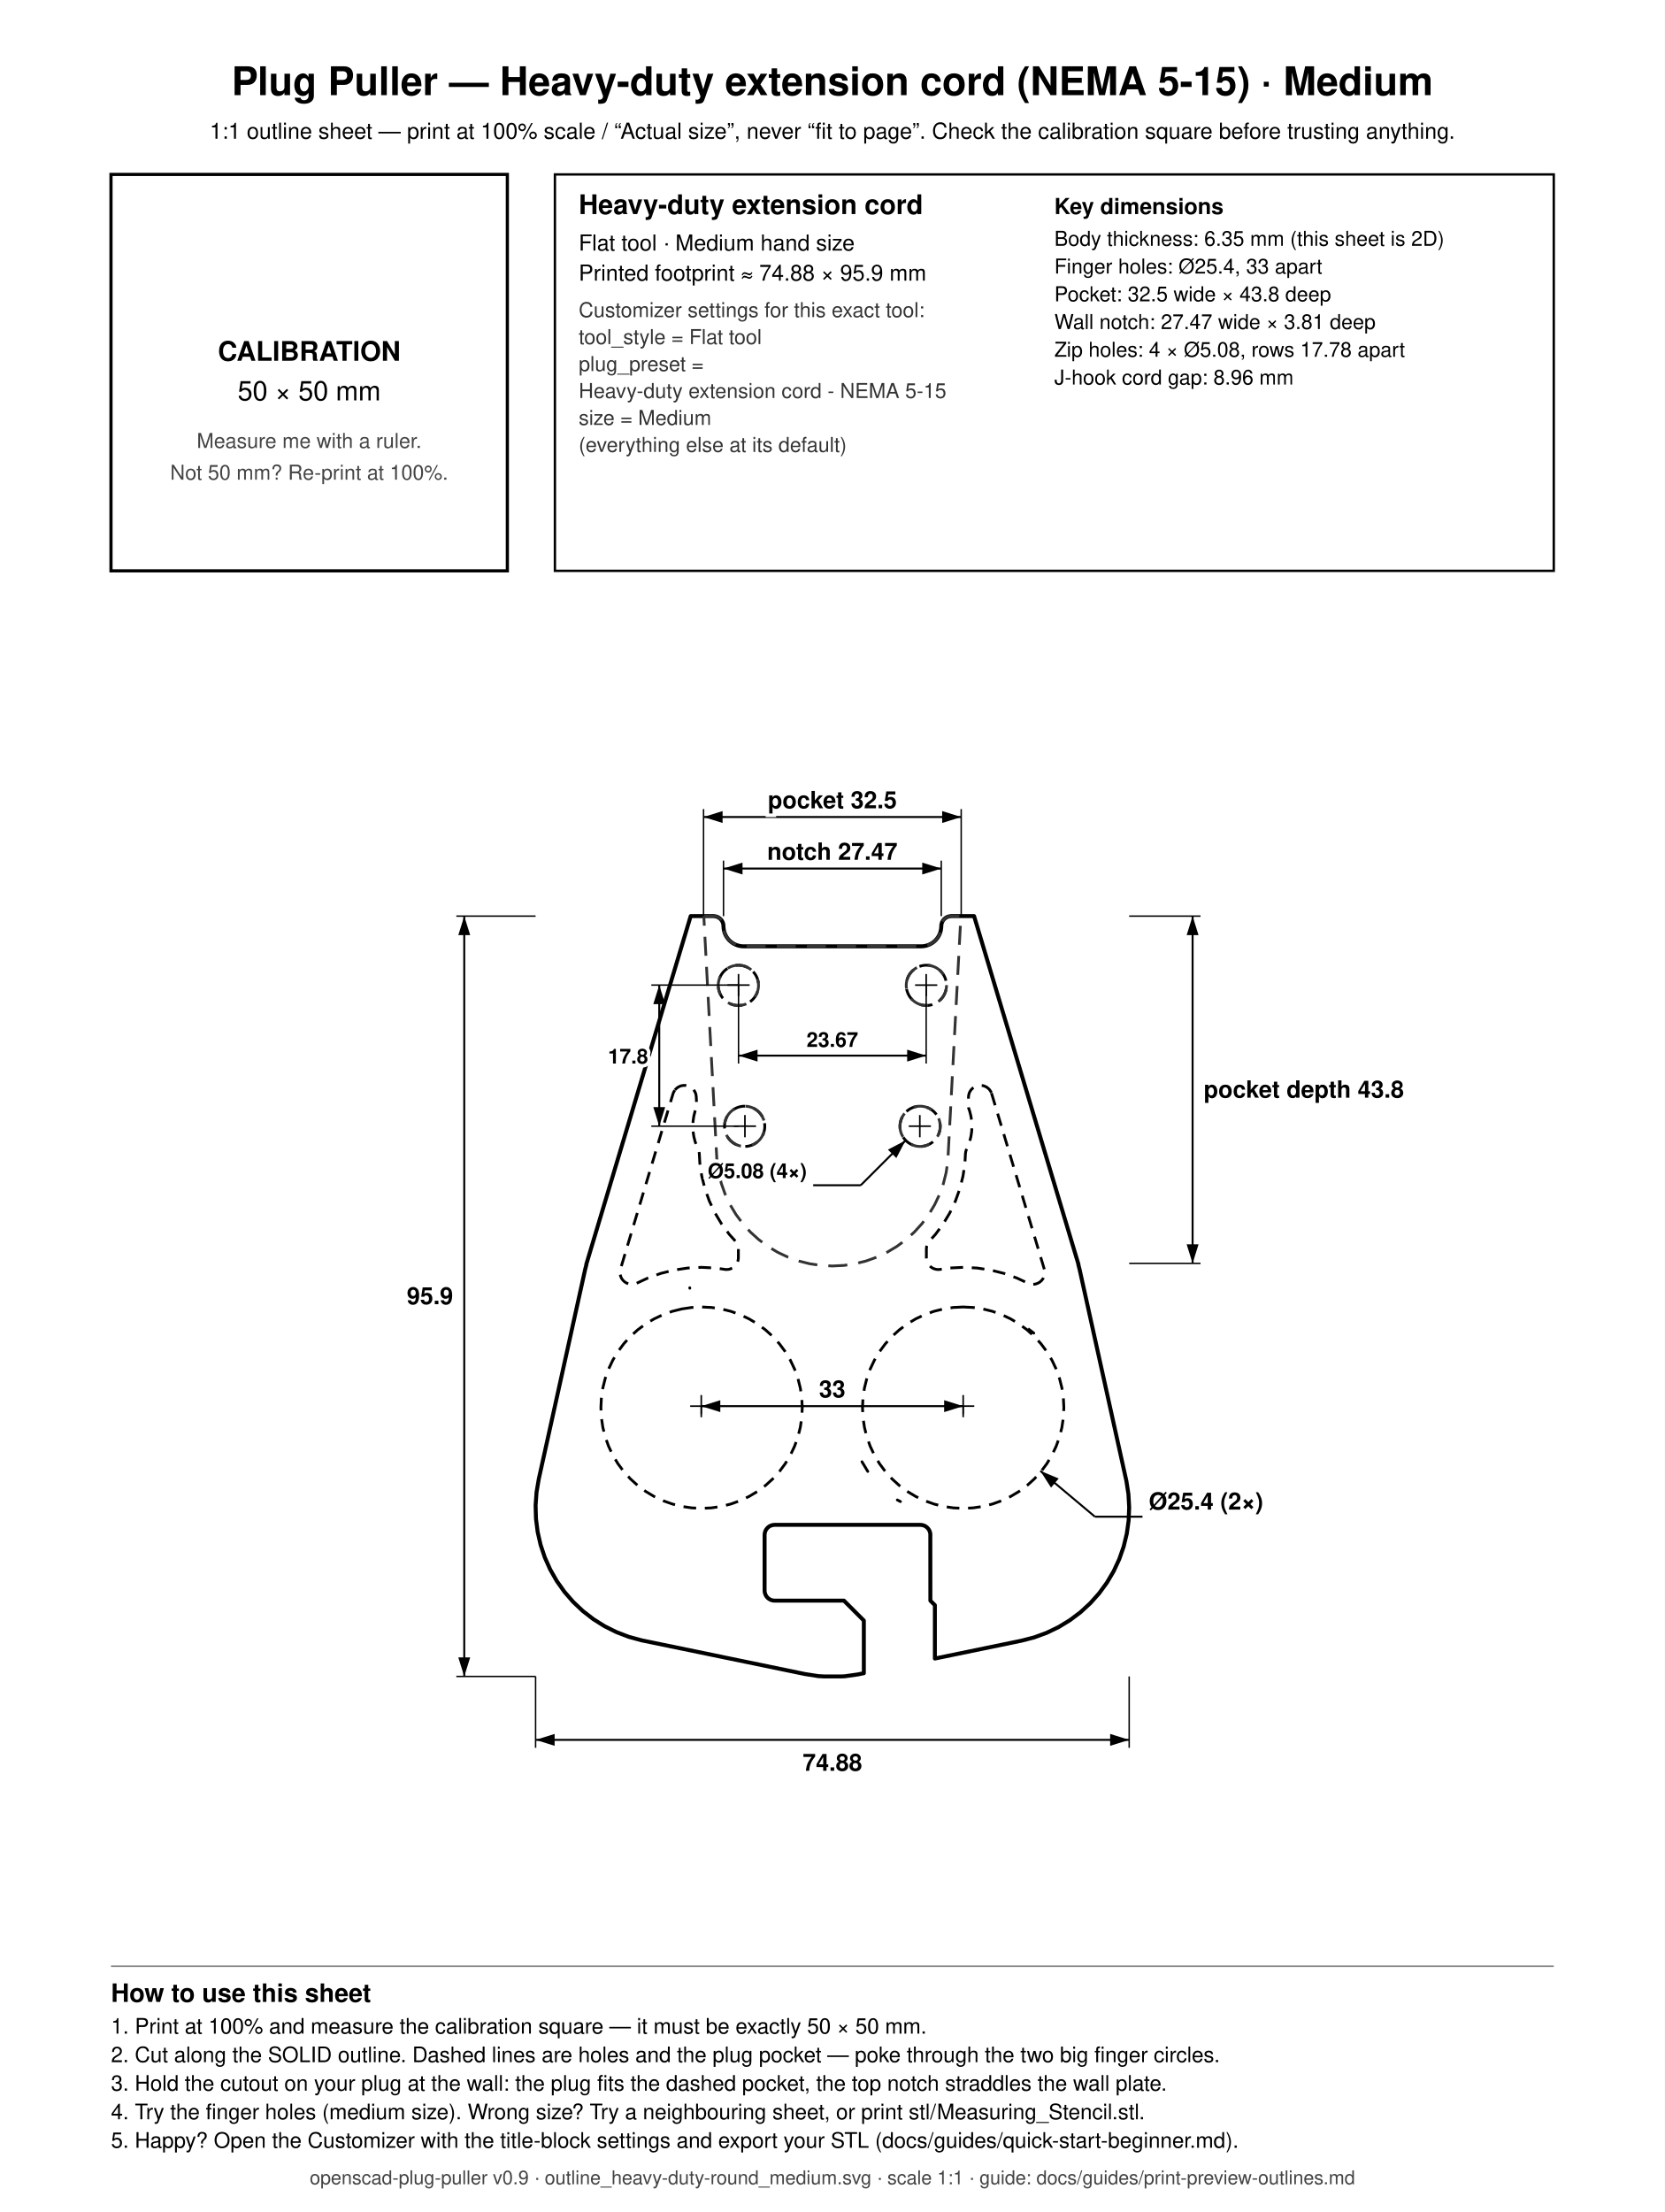
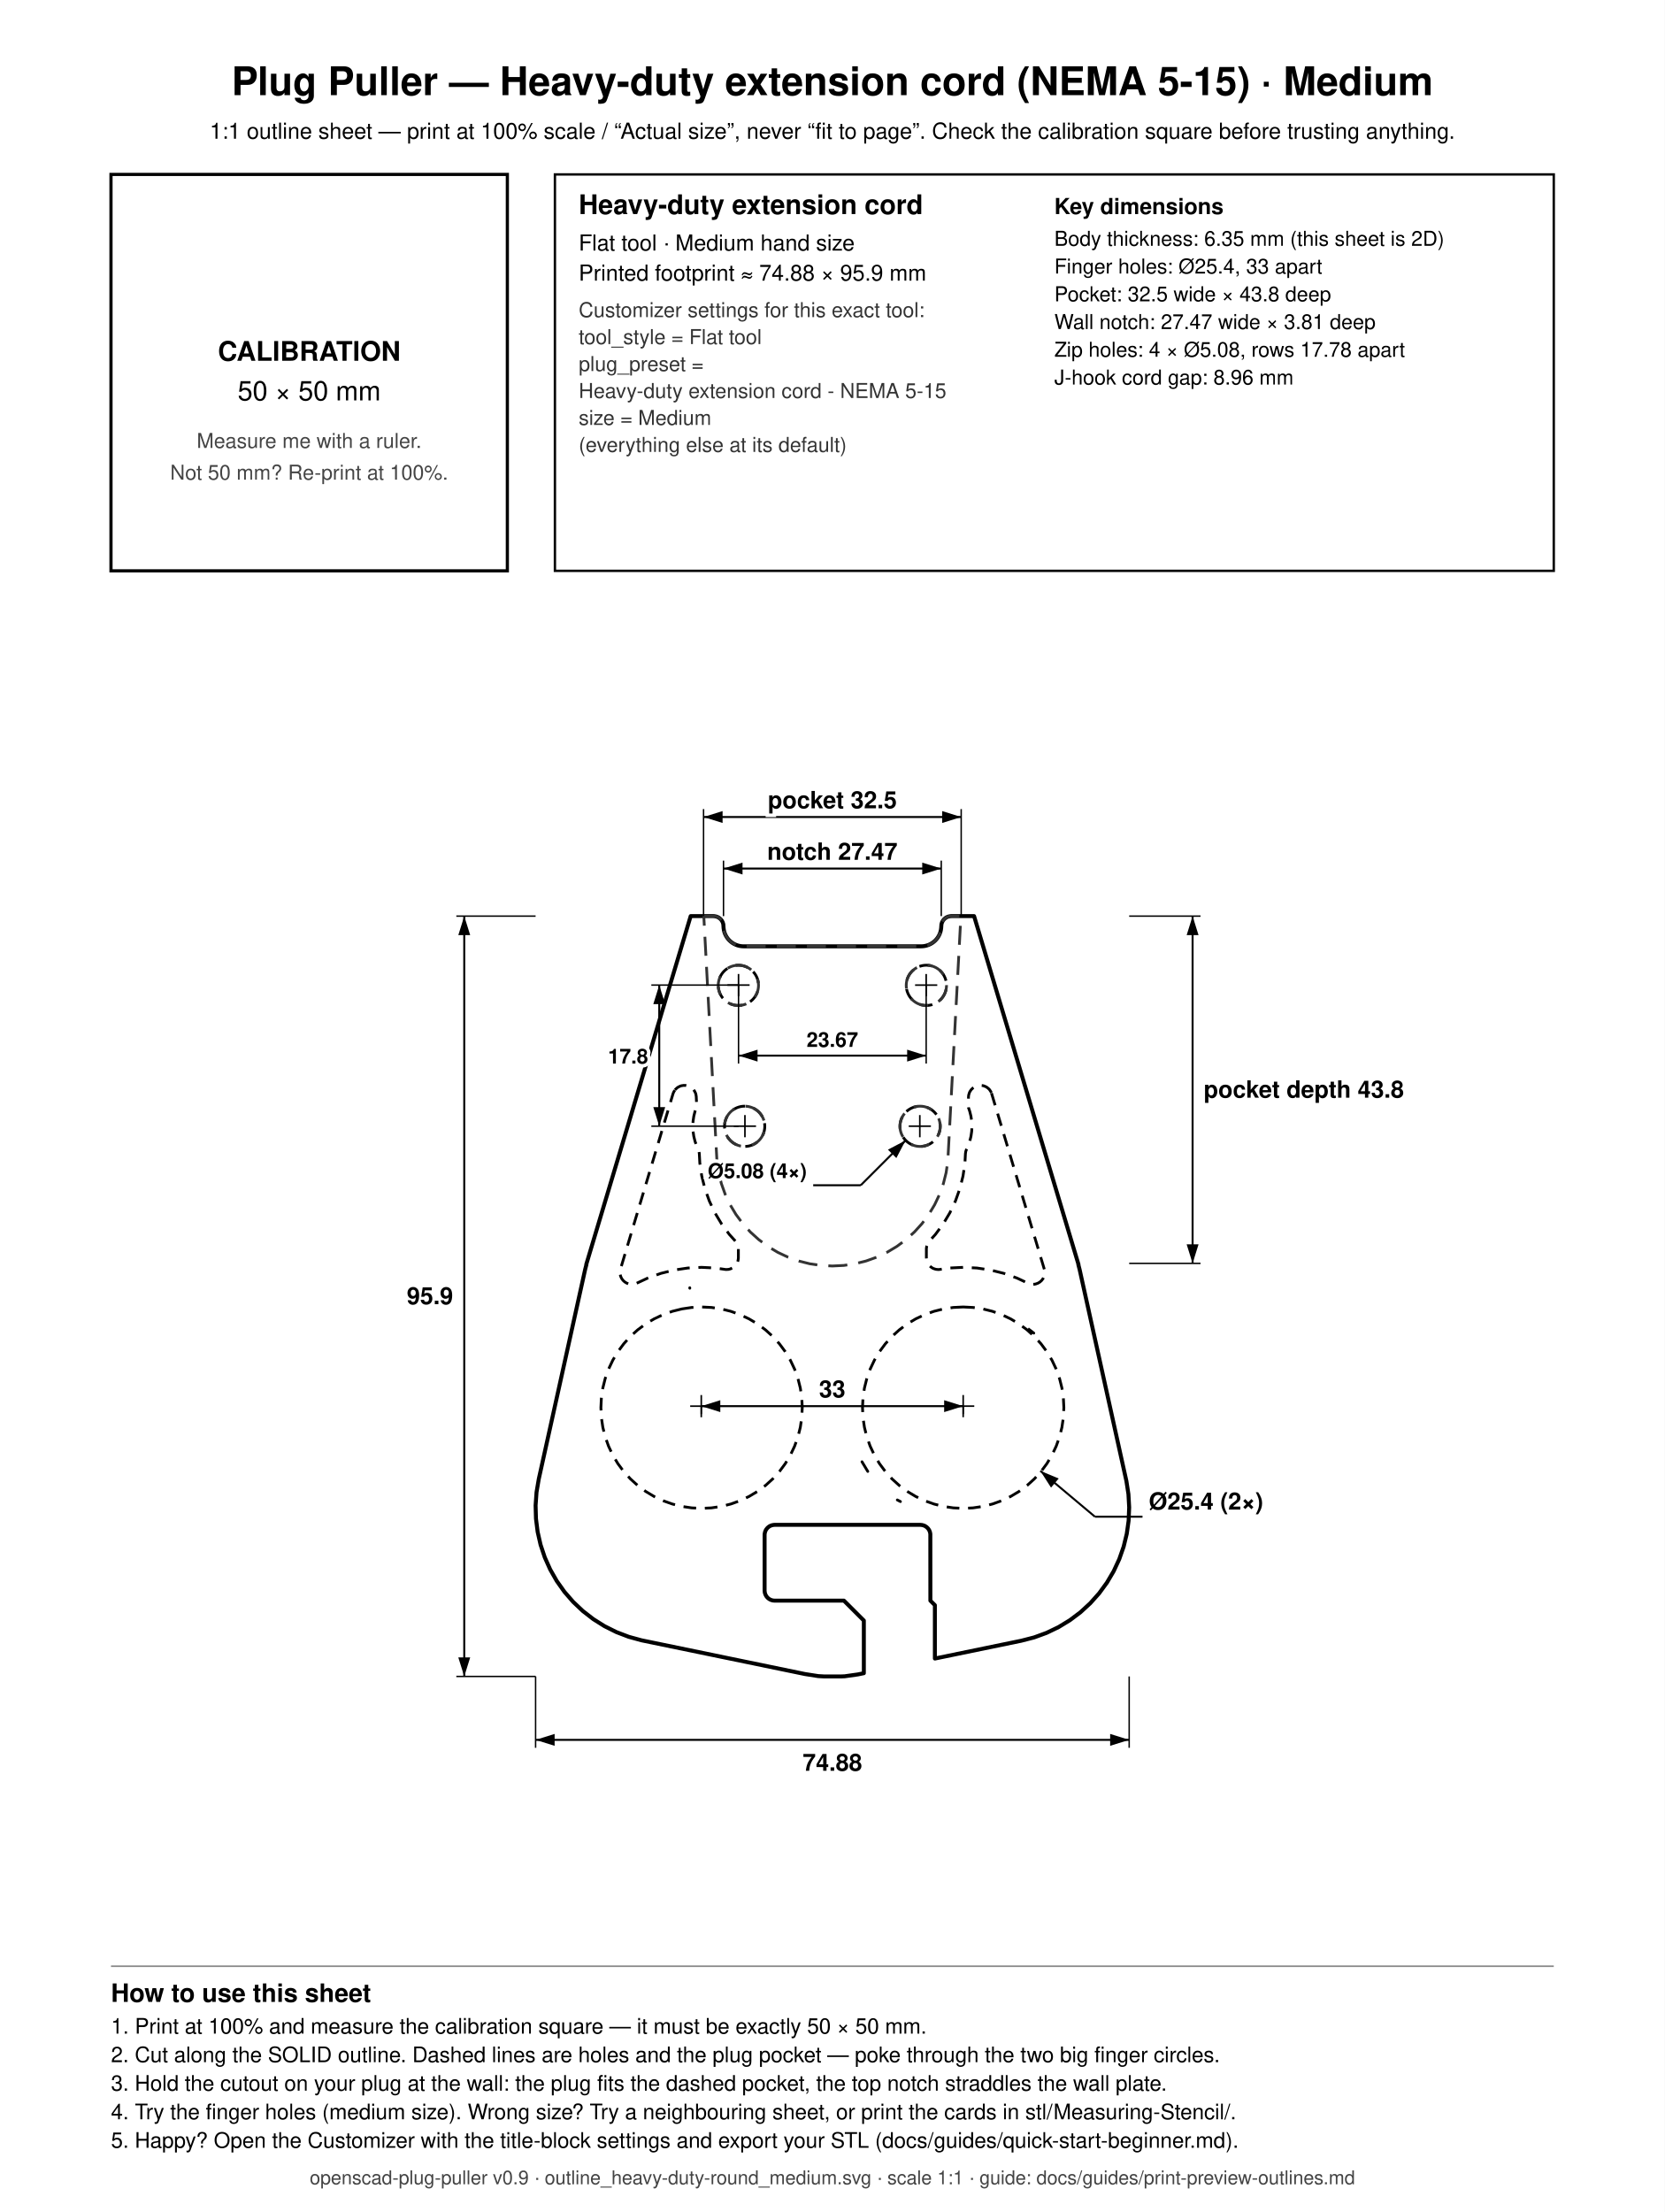
<svg xmlns="http://www.w3.org/2000/svg" width="210mm" height="279mm" viewBox="0 0 210 279">
  <rect x="0" y="0" width="210" height="279" fill="white" />
  <text x="105.000" y="12.000" font-family="Helvetica, Arial, sans-serif" font-size="5" font-weight="bold" text-anchor="middle" fill="black">Plug Puller — Heavy-duty extension cord (NEMA 5-15) · Medium</text>
  <text x="105.000" y="17.500" font-family="Helvetica, Arial, sans-serif" font-size="2.8" font-weight="normal" text-anchor="middle" fill="black">1:1 outline sheet — print at 100% scale / “Actual size”, never “fit to page”. Check the calibration square before trusting anything.</text>
  <rect x="14" y="22" width="50" height="50" fill="none" stroke="black" stroke-width="0.4" />
  <text x="39.000" y="45.500" font-family="Helvetica, Arial, sans-serif" font-size="3.4" font-weight="bold" text-anchor="middle" fill="black">CALIBRATION</text>
  <text x="39.000" y="50.500" font-family="Helvetica, Arial, sans-serif" font-size="3.4" font-weight="normal" text-anchor="middle" fill="black">50 × 50 mm</text>
  <text x="39.000" y="56.500" font-family="Helvetica, Arial, sans-serif" font-size="2.6" font-weight="normal" text-anchor="middle" fill="#444444">Measure me with a ruler.</text>
  <text x="39.000" y="60.500" font-family="Helvetica, Arial, sans-serif" font-size="2.6" font-weight="normal" text-anchor="middle" fill="#444444">Not 50 mm? Re-print at 100%.</text>
  <rect x="70" y="22" width="126" height="50" fill="none" stroke="black" stroke-width="0.3" />
  <text x="73.000" y="27.000" font-family="Helvetica, Arial, sans-serif" font-size="3.4" font-weight="bold" text-anchor="start" fill="black">Heavy-duty extension cord</text>
  <text x="73.000" y="31.600" font-family="Helvetica, Arial, sans-serif" font-size="2.8" font-weight="normal" text-anchor="start" fill="black">Flat tool · Medium hand size</text>
  <text x="73.000" y="35.400" font-family="Helvetica, Arial, sans-serif" font-size="2.8" font-weight="normal" text-anchor="start" fill="black">Printed footprint ≈ 74.88 × 95.9 mm</text>
  <text x="73.000" y="40.000" font-family="Helvetica, Arial, sans-serif" font-size="2.6" font-weight="normal" text-anchor="start" fill="#333333">Customizer settings for this exact tool:</text>
  <text x="73.000" y="43.400" font-family="Helvetica, Arial, sans-serif" font-size="2.6" font-weight="normal" text-anchor="start" fill="#333333">  tool_style = Flat tool</text>
  <text x="73.000" y="46.800" font-family="Helvetica, Arial, sans-serif" font-size="2.6" font-weight="normal" text-anchor="start" fill="#333333">  plug_preset =</text>
  <text x="73.000" y="50.200" font-family="Helvetica, Arial, sans-serif" font-size="2.6" font-weight="normal" text-anchor="start" fill="#333333">      Heavy-duty extension cord - NEMA 5-15</text>
  <text x="73.000" y="53.600" font-family="Helvetica, Arial, sans-serif" font-size="2.6" font-weight="normal" text-anchor="start" fill="#333333">  size = Medium</text>
  <text x="73.000" y="57.000" font-family="Helvetica, Arial, sans-serif" font-size="2.6" font-weight="normal" text-anchor="start" fill="#333333">  (everything else at its default)</text>
  <text x="133.000" y="27.000" font-family="Helvetica, Arial, sans-serif" font-size="2.8" font-weight="bold" text-anchor="start" fill="black">Key dimensions</text>
  <text x="133.000" y="31.000" font-family="Helvetica, Arial, sans-serif" font-size="2.6" font-weight="normal" text-anchor="start" fill="black">Body thickness: 6.35 mm (this sheet is 2D)</text>
  <text x="133.000" y="34.500" font-family="Helvetica, Arial, sans-serif" font-size="2.6" font-weight="normal" text-anchor="start" fill="black">Finger holes: Ø25.4, 33 apart</text>
  <text x="133.000" y="38.000" font-family="Helvetica, Arial, sans-serif" font-size="2.6" font-weight="normal" text-anchor="start" fill="black">Pocket: 32.5 wide × 43.8 deep</text>
  <text x="133.000" y="41.500" font-family="Helvetica, Arial, sans-serif" font-size="2.6" font-weight="normal" text-anchor="start" fill="black">Wall notch: 27.47 wide × 3.81 deep</text>
  <text x="133.000" y="45.000" font-family="Helvetica, Arial, sans-serif" font-size="2.6" font-weight="normal" text-anchor="start" fill="black">Zip holes: 4 × Ø5.08, rows 17.78 apart</text>
  <text x="133.000" y="48.500" font-family="Helvetica, Arial, sans-serif" font-size="2.6" font-weight="normal" text-anchor="start" fill="black">J-hook cord gap: 8.96 mm</text>
  <line x1="14.000" y1="248.000" x2="196.000" y2="248.000" stroke="#888888" stroke-width="0.2" />
  <text x="14.000" y="252.500" font-family="Helvetica, Arial, sans-serif" font-size="3.2" font-weight="bold" text-anchor="start" fill="black">How to use this sheet</text>
  <text x="14.000" y="256.500" font-family="Helvetica, Arial, sans-serif" font-size="2.7" font-weight="normal" text-anchor="start" fill="black">1. Print at 100% and measure the calibration square — it must be exactly 50 × 50 mm.</text>
  <text x="14.000" y="260.100" font-family="Helvetica, Arial, sans-serif" font-size="2.7" font-weight="normal" text-anchor="start" fill="black">2. Cut along the SOLID outline. Dashed lines are holes and the plug pocket — poke through the two big finger circles.</text>
  <text x="14.000" y="263.700" font-family="Helvetica, Arial, sans-serif" font-size="2.7" font-weight="normal" text-anchor="start" fill="black">3. Hold the cutout on your plug at the wall: the plug fits the dashed pocket, the top notch straddles the wall plate.</text>
-   <text x="14.000" y="267.300" font-family="Helvetica, Arial, sans-serif" font-size="2.7" font-weight="normal" text-anchor="start" fill="black">4. Try the finger holes (medium size). Wrong size? Try a neighbouring sheet, or print stl/Measuring_Stencil.stl.</text>
+   <text x="14.000" y="267.300" font-family="Helvetica, Arial, sans-serif" font-size="2.7" font-weight="normal" text-anchor="start" fill="black">4. Try the finger holes (medium size). Wrong size? Try a neighbouring sheet, or print the cards in stl/Measuring-Stencil/.</text>
  <text x="14.000" y="270.900" font-family="Helvetica, Arial, sans-serif" font-size="2.7" font-weight="normal" text-anchor="start" fill="black">5. Happy? Open the Customizer with the title-block settings and export your STL (docs/guides/quick-start-beginner.md).</text>
  <text x="105.000" y="275.500" font-family="Helvetica, Arial, sans-serif" font-size="2.4" font-weight="normal" text-anchor="middle" fill="#444444">openscad-plug-puller v0.9 · outline_heavy-duty-round_medium.svg · scale 1:1 · guide: docs/guides/print-preview-outlines.md</text>
  <path d="M 73.513 203.190 L 72.298 202.040 L 71.201 200.777 L 70.233 199.412 L 69.404 197.959 L 68.721 196.431 L 68.191 194.844 L 67.820 193.213 L 67.610 191.553 L 67.563 189.880 L 67.681 188.211 L 67.962 186.562 L 73.815 160.112 L 73.974 159.500 L 73.950 159.500 L 87.125 115.550 L 89.995 115.550 L 90.119 115.556 L 90.364 115.605 L 90.594 115.700 L 90.701 115.764 L 90.893 115.922 L 91.051 116.114 L 91.168 116.334 L 91.241 116.572 L 91.277 117.069 L 91.314 117.316 L 91.374 117.557 L 91.458 117.792 L 91.565 118.017 L 91.693 118.231 L 91.842 118.431 L 92.009 118.616 L 92.194 118.783 L 92.394 118.932 L 92.608 119.060 L 92.833 119.167 L 93.068 119.251 L 93.309 119.311 L 93.556 119.348 L 93.805 119.360 L 116.195 119.360 L 116.444 119.348 L 116.691 119.311 L 116.932 119.251 L 117.167 119.167 L 117.392 119.060 L 117.606 118.932 L 117.806 118.783 L 117.991 118.616 L 118.158 118.431 L 118.307 118.231 L 118.435 118.017 L 118.542 117.792 L 118.626 117.557 L 118.686 117.316 L 118.723 117.069 L 118.759 116.572 L 118.832 116.334 L 118.949 116.114 L 119.107 115.922 L 119.299 115.764 L 119.406 115.700 L 119.636 115.605 L 119.881 115.556 L 120.005 115.550 L 122.875 115.550 L 136.050 159.500 L 136.026 159.500 L 136.185 160.112 L 142.089 186.801 L 142.346 188.455 L 142.440 190.125 L 142.370 191.797 L 142.136 193.454 L 141.741 195.080 L 141.188 196.659 L 140.484 198.176 L 139.634 199.618 L 138.646 200.969 L 137.531 202.216 L 136.300 203.349 L 134.963 204.355 L 133.534 205.225 L 132.026 205.951 L 130.455 206.526 L 128.835 206.944 L 117.931 209.192 L 117.931 202.459 L 117.362 201.890 L 117.356 193.476 L 117.308 193.231 L 117.213 193.001 L 117.074 192.794 L 116.898 192.618 L 116.691 192.480 L 116.579 192.427 L 116.340 192.354 L 116.093 192.330 L 97.720 192.330 L 97.596 192.336 L 97.351 192.385 L 97.121 192.480 L 97.014 192.544 L 96.822 192.702 L 96.664 192.894 L 96.600 193.001 L 96.505 193.231 L 96.456 193.476 L 96.450 193.600 L 96.450 200.620 L 96.474 200.868 L 96.547 201.106 L 96.664 201.326 L 96.822 201.518 L 97.014 201.676 L 97.234 201.793 L 97.472 201.866 L 97.720 201.890 L 106.459 201.890 L 108.969 204.399 L 108.969 211.041 L 108.209 211.196 L 106.552 211.430 L 106.071 211.450 L 103.988 211.450 L 103.209 211.406 L 101.556 211.149 L 80.926 206.893 L 79.312 206.451 L 77.749 205.854 L 76.252 205.106 L 74.835 204.216 L 73.513 203.190 Z" fill="none" stroke="black" stroke-width="0.5" stroke-linejoin="round" />
  <path d="M 113.826 140.865 L 113.719 141.090 L 113.635 141.325 L 113.575 141.567 L 113.538 141.813 L 113.526 142.062 L 113.538 142.311 L 113.575 142.558 L 113.635 142.799 L 113.719 143.034 L 113.826 143.259 L 113.954 143.473 L 114.102 143.673 L 114.270 143.858 L 114.454 144.026 L 114.655 144.174 L 114.868 144.302 L 115.094 144.409 L 115.328 144.493 L 115.570 144.553 L 115.817 144.590 L 116.066 144.602 L 116.315 144.590 L 116.561 144.553 L 116.803 144.493 L 117.038 144.409 L 117.263 144.302 L 117.477 144.174 L 117.677 144.026 L 117.862 143.858 L 118.029 143.673 L 118.178 143.473 L 118.306 143.259 L 118.412 143.034 L 118.496 142.799 L 118.557 142.558 L 118.593 142.311 L 118.606 142.062 L 118.593 141.813 L 118.557 141.567 L 118.496 141.325 L 118.412 141.090 L 118.306 140.865 L 118.178 140.651 L 118.029 140.451 L 117.862 140.266 L 117.677 140.099 L 117.477 139.950 L 117.263 139.822 L 117.038 139.715 L 116.803 139.631 L 116.561 139.571 L 116.315 139.534 L 116.066 139.522 L 115.817 139.534 L 115.570 139.571 L 115.328 139.631 L 115.094 139.715 L 114.868 139.822 L 114.655 139.950 L 114.454 140.099 L 114.270 140.266 L 114.102 140.451 L 113.954 140.651 L 113.826 140.865 Z" fill="none" stroke="black" stroke-width="0.35" stroke-linejoin="round" stroke-dasharray="1.6,1.1" />
  <path d="M 96.174 140.865 L 96.046 140.651 L 95.898 140.451 L 95.730 140.266 L 95.546 140.099 L 95.345 139.950 L 95.132 139.822 L 94.906 139.715 L 94.672 139.631 L 94.430 139.571 L 94.183 139.534 L 93.934 139.522 L 93.685 139.534 L 93.439 139.571 L 93.197 139.631 L 92.962 139.715 L 92.737 139.822 L 92.523 139.950 L 92.323 140.099 L 92.138 140.266 L 91.971 140.451 L 91.822 140.651 L 91.694 140.865 L 91.588 141.090 L 91.504 141.325 L 91.443 141.567 L 91.407 141.813 L 91.394 142.062 L 91.407 142.311 L 91.443 142.558 L 91.504 142.799 L 91.588 143.034 L 91.694 143.259 L 91.822 143.473 L 91.971 143.673 L 92.138 143.858 L 92.323 144.026 L 92.523 144.174 L 92.737 144.302 L 92.962 144.409 L 93.197 144.493 L 93.439 144.553 L 93.685 144.590 L 93.934 144.602 L 94.183 144.590 L 94.430 144.553 L 94.672 144.493 L 94.906 144.409 L 95.132 144.302 L 95.345 144.174 L 95.546 144.026 L 95.730 143.858 L 95.898 143.673 L 96.046 143.473 L 96.174 143.259 L 96.281 143.034 L 96.365 142.799 L 96.425 142.558 L 96.462 142.311 L 96.474 142.062 L 96.462 141.813 L 96.425 141.567 L 96.365 141.325 L 96.281 141.090 L 96.174 140.865 Z" fill="none" stroke="black" stroke-width="0.35" stroke-linejoin="round" stroke-dasharray="1.6,1.1" />
  <path d="M 85.122 137.509 L 84.972 137.762 L 84.894 137.967 L 78.257 160.115 L 78.211 160.405 L 78.223 160.699 L 78.292 160.985 L 78.415 161.252 L 78.588 161.490 L 78.804 161.689 L 79.055 161.842 L 79.331 161.944 L 79.475 161.974 L 79.769 161.991 L 80.060 161.951 L 80.201 161.909 L 81.727 161.197 L 83.362 160.612 L 85.047 160.190 L 86.765 159.935 L 88.500 159.850 L 90.235 159.935 L 91.569 160.126 L 91.863 160.111 L 92.007 160.083 L 92.148 160.040 L 92.414 159.914 L 92.650 159.739 L 92.754 159.635 L 92.929 159.399 L 92.999 159.269 L 93.098 158.992 L 93.141 158.701 L 93.143 157.537 L 93.114 157.244 L 93.029 156.963 L 92.890 156.704 L 92.802 156.585 L 92.011 155.710 L 91.029 154.385 L 90.181 152.971 L 89.476 151.480 L 88.921 149.928 L 88.520 148.328 L 88.279 146.703 L 88.215 145.508 L 88.170 145.217 L 88.073 144.947 L 87.892 144.565 L 87.676 143.961 L 87.520 143.338 L 87.426 142.703 L 87.394 142.062 L 87.426 141.421 L 87.520 140.786 L 87.676 140.164 L 87.836 139.695 L 87.879 139.404 L 87.829 138.317 L 87.784 138.026 L 87.741 137.886 L 87.614 137.621 L 87.438 137.385 L 87.333 137.282 L 87.096 137.107 L 86.966 137.039 L 86.830 136.983 L 86.544 136.913 L 86.251 136.900 L 85.960 136.944 L 85.819 136.987 L 85.554 137.114 L 85.432 137.197 L 85.215 137.395 L 85.122 137.509 Z" fill="none" stroke="black" stroke-width="0.35" stroke-linejoin="round" stroke-dasharray="1.6,1.1" />
  <path d="M 87.010 162.423 L 87.010 162.423 L 87.016 162.485 L 87.010 162.423 Z" fill="none" stroke="black" stroke-width="0.35" stroke-linejoin="round" stroke-dasharray="1.6,1.1" />
  <path d="M 86.022 165.094 L 84.813 165.397 L 83.640 165.817 L 82.513 166.350 L 81.444 166.990 L 80.443 167.733 L 79.520 168.570 L 78.683 169.493 L 77.940 170.494 L 77.300 171.563 L 76.767 172.690 L 76.347 173.863 L 76.044 175.072 L 75.861 176.305 L 75.800 177.550 L 75.861 178.795 L 76.044 180.028 L 76.347 181.237 L 76.767 182.410 L 77.300 183.537 L 77.940 184.606 L 78.683 185.607 L 79.520 186.530 L 80.443 187.367 L 81.444 188.110 L 82.513 188.750 L 83.640 189.283 L 84.813 189.703 L 86.022 190.006 L 87.255 190.189 L 88.500 190.250 L 89.745 190.189 L 90.978 190.006 L 92.187 189.703 L 93.360 189.283 L 94.487 188.750 L 95.556 188.110 L 96.557 187.367 L 97.480 186.530 L 98.317 185.607 L 99.060 184.606 L 99.700 183.537 L 100.233 182.410 L 100.653 181.237 L 100.956 180.028 L 101.139 178.795 L 101.200 177.550 L 101.139 176.305 L 100.956 175.072 L 100.653 173.863 L 100.233 172.690 L 99.700 171.563 L 99.060 170.494 L 98.317 169.493 L 97.480 168.570 L 96.557 167.733 L 95.556 166.990 L 94.487 166.350 L 93.360 165.817 L 92.187 165.397 L 90.978 165.094 L 89.745 164.911 L 88.500 164.850 L 87.255 164.911 L 86.022 165.094 Z" fill="none" stroke="black" stroke-width="0.35" stroke-linejoin="round" stroke-dasharray="1.6,1.1" />
  <path d="M 75.660 160.673 L 75.660 160.673 L 75.660 160.673 L 75.660 160.673 Z" fill="none" stroke="black" stroke-width="0.35" stroke-linejoin="round" stroke-dasharray="1.6,1.1" />
  <path d="M 70.818 186.357 L 70.818 186.357 L 70.818 186.357 L 70.818 186.357 Z" fill="none" stroke="black" stroke-width="0.35" stroke-linejoin="round" stroke-dasharray="1.6,1.1" />
  <path d="M 76.204 160.838 L 76.204 160.838 L 76.204 160.838 L 76.204 160.838 Z" fill="none" stroke="black" stroke-width="0.35" stroke-linejoin="round" stroke-dasharray="1.6,1.1" />
  <path d="M 94.340 122.042 L 94.115 121.935 L 93.880 121.851 L 93.638 121.791 L 93.392 121.754 L 93.143 121.742 L 92.894 121.754 L 92.647 121.791 L 92.405 121.851 L 92.171 121.935 L 91.945 122.042 L 91.732 122.170 L 91.531 122.319 L 91.347 122.486 L 91.179 122.671 L 91.031 122.871 L 90.903 123.085 L 90.796 123.310 L 90.712 123.545 L 90.652 123.787 L 90.615 124.033 L 90.603 124.282 L 90.615 124.531 L 90.652 124.778 L 90.712 125.019 L 90.796 125.254 L 90.903 125.479 L 91.031 125.693 L 91.179 125.893 L 91.347 126.078 L 91.531 126.246 L 91.732 126.394 L 91.945 126.522 L 92.171 126.629 L 92.405 126.713 L 92.647 126.773 L 92.894 126.810 L 93.143 126.822 L 93.392 126.810 L 93.638 126.773 L 93.880 126.713 L 94.115 126.629 L 94.340 126.522 L 94.554 126.394 L 94.754 126.246 L 94.939 126.078 L 95.106 125.893 L 95.255 125.693 L 95.383 125.479 L 95.489 125.254 L 95.573 125.019 L 95.634 124.778 L 95.670 124.531 L 95.683 124.282 L 95.670 124.033 L 95.634 123.787 L 95.573 123.545 L 95.489 123.310 L 95.383 123.085 L 95.255 122.871 L 95.106 122.671 L 94.939 122.486 L 94.754 122.319 L 94.554 122.170 L 94.340 122.042 Z" fill="none" stroke="black" stroke-width="0.35" stroke-linejoin="round" stroke-dasharray="1.6,1.1" />
  <path d="M 87.841 131.753 L 87.841 131.753 L 87.841 131.753 L 87.841 131.753 Z" fill="none" stroke="black" stroke-width="0.35" stroke-linejoin="round" stroke-dasharray="1.6,1.1" />
  <path d="M 89.393 116.621 L 89.393 116.621 L 89.393 116.621 L 89.393 116.621 Z" fill="none" stroke="black" stroke-width="0.35" stroke-linejoin="round" stroke-dasharray="1.6,1.1" />
  <path d="M 89.808 116.938 L 89.808 116.938 L 89.808 116.938 L 89.808 116.938 Z" fill="none" stroke="black" stroke-width="0.35" stroke-linejoin="round" stroke-dasharray="1.6,1.1" />
  <path d="M 125.057 137.828 L 124.994 137.695 L 124.832 137.450 L 124.733 137.340 L 124.506 137.153 L 124.380 137.077 L 124.109 136.963 L 123.966 136.927 L 123.674 136.897 L 123.381 136.925 L 123.238 136.961 L 123.100 137.010 L 122.840 137.148 L 122.721 137.235 L 122.513 137.442 L 122.348 137.686 L 122.285 137.819 L 122.199 138.100 L 122.177 138.246 L 122.120 139.397 L 122.162 139.688 L 122.324 140.164 L 122.480 140.786 L 122.574 141.421 L 122.606 142.062 L 122.574 142.703 L 122.480 143.338 L 122.324 143.961 L 122.108 144.565 L 121.927 144.947 L 121.828 145.224 L 121.785 145.508 L 121.721 146.703 L 121.480 148.328 L 121.079 149.928 L 120.524 151.480 L 119.819 152.971 L 118.971 154.385 L 117.989 155.710 L 117.246 156.530 L 117.071 156.766 L 117.001 156.896 L 116.902 157.172 L 116.859 157.463 L 116.857 158.628 L 116.886 158.920 L 116.971 159.202 L 117.034 159.335 L 117.110 159.461 L 117.297 159.688 L 117.406 159.787 L 117.650 159.951 L 117.783 160.013 L 118.065 160.099 L 118.357 160.128 L 118.504 160.120 L 119.765 159.935 L 121.500 159.850 L 123.235 159.935 L 124.953 160.190 L 126.638 160.612 L 128.273 161.197 L 129.786 161.905 L 130.071 161.976 L 130.218 161.991 L 130.511 161.976 L 130.656 161.947 L 130.933 161.848 L 131.185 161.697 L 131.403 161.500 L 131.578 161.264 L 131.704 160.998 L 131.775 160.712 L 131.790 160.419 L 131.746 160.128 L 125.057 137.828 Z" fill="none" stroke="black" stroke-width="0.35" stroke-linejoin="round" stroke-dasharray="1.6,1.1" />
  <path d="M 121.500 164.850 L 120.255 164.911 L 119.022 165.094 L 117.813 165.397 L 116.640 165.817 L 115.513 166.350 L 114.444 166.990 L 113.443 167.733 L 112.520 168.570 L 111.683 169.493 L 110.940 170.494 L 110.300 171.563 L 109.767 172.690 L 109.347 173.863 L 109.044 175.072 L 108.861 176.305 L 108.800 177.550 L 108.861 178.795 L 109.044 180.028 L 109.347 181.237 L 109.767 182.410 L 110.300 183.537 L 110.940 184.606 L 111.683 185.607 L 112.520 186.530 L 113.443 187.367 L 114.444 188.110 L 115.513 188.750 L 116.640 189.283 L 117.813 189.703 L 119.022 190.006 L 120.255 190.189 L 121.500 190.250 L 122.745 190.189 L 123.978 190.006 L 125.187 189.703 L 126.360 189.283 L 127.487 188.750 L 128.556 188.110 L 129.557 187.367 L 130.480 186.530 L 131.317 185.607 L 132.060 184.606 L 132.700 183.537 L 133.233 182.410 L 133.653 181.237 L 133.956 180.028 L 134.139 178.795 L 134.200 177.550 L 134.139 176.305 L 133.956 175.072 L 133.653 173.863 L 133.233 172.690 L 132.700 171.563 L 132.060 170.494 L 131.317 169.493 L 130.480 168.570 L 129.557 167.733 L 128.556 166.990 L 127.487 166.350 L 126.360 165.817 L 125.187 165.397 L 123.978 165.094 L 122.745 164.911 L 121.500 164.850 Z" fill="none" stroke="black" stroke-width="0.35" stroke-linejoin="round" stroke-dasharray="1.6,1.1" />
  <path d="M 115.246 122.319 L 115.061 122.486 L 114.894 122.671 L 114.745 122.871 L 114.617 123.085 L 114.511 123.310 L 114.427 123.545 L 114.366 123.787 L 114.330 124.033 L 114.317 124.282 L 114.330 124.531 L 114.366 124.778 L 114.427 125.019 L 114.511 125.254 L 114.617 125.479 L 114.745 125.693 L 114.894 125.893 L 115.061 126.078 L 115.246 126.246 L 115.446 126.394 L 115.660 126.522 L 115.885 126.629 L 116.120 126.713 L 116.362 126.773 L 116.608 126.810 L 116.857 126.822 L 117.106 126.810 L 117.353 126.773 L 117.595 126.713 L 117.829 126.629 L 118.055 126.522 L 118.268 126.394 L 118.469 126.246 L 118.653 126.078 L 118.821 125.893 L 118.969 125.693 L 119.097 125.479 L 119.204 125.254 L 119.288 125.019 L 119.348 124.778 L 119.385 124.531 L 119.397 124.282 L 119.385 124.033 L 119.348 123.787 L 119.288 123.545 L 119.204 123.310 L 119.097 123.085 L 118.969 122.871 L 118.821 122.671 L 118.653 122.486 L 118.469 122.319 L 118.268 122.170 L 118.055 122.042 L 117.829 121.935 L 117.595 121.851 L 117.353 121.791 L 117.106 121.754 L 116.857 121.742 L 116.608 121.754 L 116.362 121.791 L 116.120 121.851 L 115.885 121.935 L 115.660 122.042 L 115.446 122.170 L 115.246 122.319 Z" fill="none" stroke="black" stroke-width="0.35" stroke-linejoin="round" stroke-dasharray="1.6,1.1" />
  <path d="M 108.735 184.373 L 109.465 185.591 L 109.465 185.591 L 108.735 184.373 Z" fill="none" stroke="black" stroke-width="0.35" stroke-linejoin="round" stroke-dasharray="1.6,1.1" />
  <path d="M 113.587 189.393 L 113.191 189.189 L 113.587 189.393 L 113.587 189.393 Z" fill="none" stroke="black" stroke-width="0.35" stroke-linejoin="round" stroke-dasharray="1.6,1.1" />
  <path d="M 114.129 188.582 L 114.129 188.582 L 114.129 188.582 L 114.129 188.582 Z" fill="none" stroke="black" stroke-width="0.35" stroke-linejoin="round" stroke-dasharray="1.6,1.1" />
  <path d="M 119.901 140.169 L 119.901 140.169 L 119.901 140.169 L 119.901 140.169 Z" fill="none" stroke="black" stroke-width="0.35" stroke-linejoin="round" stroke-dasharray="1.6,1.1" />
  <path d="M 121.015 116.736 L 121.015 116.736 L 121.015 116.736 L 121.015 116.736 Z" fill="none" stroke="black" stroke-width="0.35" stroke-linejoin="round" stroke-dasharray="1.6,1.1" />
  <path d="M 121.185 129.184 L 121.185 129.184 L 121.185 129.184 L 121.185 129.184 Z" fill="none" stroke="black" stroke-width="0.35" stroke-linejoin="round" stroke-dasharray="1.6,1.1" />
  <path d="M 129.678 167.586 L 129.678 167.586 L 130.405 168.143 L 129.678 167.586 Z" fill="none" stroke="black" stroke-width="0.35" stroke-linejoin="round" stroke-dasharray="1.6,1.1" />
  <path d="M 129.512 202.231 L 129.512 202.231 L 129.512 202.231 L 129.512 202.231 Z" fill="none" stroke="black" stroke-width="0.35" stroke-linejoin="round" stroke-dasharray="1.6,1.1" />
  <path d="M 133.932 163.941 L 133.932 163.941 L 133.932 163.941 L 133.932 163.941 Z" fill="none" stroke="black" stroke-width="0.35" stroke-linejoin="round" stroke-dasharray="1.6,1.1" />
  <path d="M 139.912 181.707 L 139.912 181.707 L 139.912 181.707 L 139.912 181.707 Z" fill="none" stroke="black" stroke-width="0.35" stroke-linejoin="round" stroke-dasharray="1.6,1.1" />
  <path d="M 88.783 115.603 L 88.798 115.564 L 88.833 115.550 L 90.116 115.556 L 90.368 115.607 L 90.594 115.700 L 90.703 115.766 L 90.893 115.922 L 91.048 116.111 L 91.168 116.334 L 91.240 116.572 L 91.277 117.070 L 91.314 117.317 L 91.375 117.558 L 91.459 117.793 L 91.564 118.016 L 91.692 118.230 L 91.841 118.430 L 92.008 118.615 L 92.193 118.783 L 92.393 118.931 L 92.607 119.059 L 92.832 119.166 L 93.067 119.250 L 93.308 119.311 L 93.555 119.348 L 93.806 119.360 L 116.194 119.360 L 116.445 119.348 L 116.692 119.311 L 116.933 119.250 L 117.168 119.166 L 117.393 119.059 L 117.607 118.931 L 117.805 118.784 L 117.990 118.617 L 118.158 118.432 L 118.306 118.232 L 118.434 118.018 L 118.541 117.793 L 118.625 117.558 L 118.686 117.317 L 118.723 117.070 L 118.760 116.572 L 118.832 116.334 L 118.952 116.111 L 119.107 115.922 L 119.297 115.766 L 119.406 115.700 L 119.632 115.607 L 119.881 115.556 L 121.167 115.550 L 121.210 115.575 L 119.560 146.482 L 119.349 147.907 L 119.000 149.299 L 118.516 150.651 L 117.902 151.949 L 117.166 153.176 L 116.311 154.329 L 115.347 155.393 L 114.283 156.358 L 113.130 157.213 L 111.899 157.952 L 110.601 158.566 L 109.249 159.050 L 107.857 159.399 L 106.436 159.610 L 105.002 159.680 L 103.568 159.610 L 102.148 159.400 L 100.755 159.051 L 99.404 158.568 L 98.105 157.954 L 96.874 157.216 L 95.721 156.361 L 94.657 155.397 L 93.692 154.333 L 92.837 153.180 L 92.098 151.949 L 91.484 150.651 L 91.000 149.299 L 90.651 147.907 L 90.440 146.482 L 88.783 115.603 Z" fill="none" stroke="#333333" stroke-width="0.35" stroke-linejoin="round" stroke-dasharray="2.4,1.4" />
  <path d="M 115.062 122.485 L 114.895 122.670 L 114.746 122.870 L 114.618 123.084 L 114.511 123.309 L 114.427 123.544 L 114.366 123.785 L 114.330 124.032 L 114.317 124.281 L 114.329 124.530 L 114.366 124.776 L 114.426 125.018 L 114.510 125.253 L 114.617 125.478 L 114.745 125.692 L 114.893 125.892 L 115.060 126.077 L 115.245 126.245 L 115.445 126.393 L 115.659 126.522 L 115.884 126.628 L 116.119 126.712 L 116.361 126.773 L 116.607 126.810 L 116.856 126.822 L 117.105 126.810 L 117.352 126.773 L 117.593 126.713 L 117.828 126.629 L 118.054 126.523 L 118.267 126.395 L 118.468 126.246 L 118.652 126.079 L 118.820 125.894 L 118.968 125.694 L 119.097 125.480 L 119.203 125.255 L 119.287 125.021 L 119.348 124.779 L 119.385 124.532 L 119.397 124.283 L 119.385 124.034 L 119.349 123.788 L 119.288 123.546 L 119.204 123.311 L 119.098 123.086 L 118.970 122.872 L 118.821 122.672 L 118.654 122.487 L 118.470 122.319 L 118.269 122.171 L 118.056 122.043 L 117.830 121.936 L 117.596 121.852 L 117.354 121.791 L 117.107 121.755 L 116.859 121.742 L 116.610 121.754 L 116.363 121.791 L 116.121 121.851 L 115.886 121.935 L 115.661 122.041 L 115.447 122.170 L 115.247 122.318 L 115.062 122.485 Z" fill="none" stroke="#333333" stroke-width="0.35" stroke-linejoin="round" stroke-dasharray="2.4,1.4" />
  <path d="M 113.720 141.089 L 113.635 141.324 L 113.575 141.565 L 113.538 141.812 L 113.526 142.061 L 113.538 142.310 L 113.574 142.556 L 113.635 142.798 L 113.719 143.033 L 113.825 143.258 L 113.953 143.472 L 114.102 143.672 L 114.269 143.857 L 114.453 144.025 L 114.654 144.173 L 114.867 144.302 L 115.093 144.408 L 115.327 144.492 L 115.569 144.553 L 115.816 144.590 L 116.064 144.602 L 116.313 144.590 L 116.560 144.553 L 116.802 144.493 L 117.037 144.409 L 117.262 144.303 L 117.476 144.175 L 117.676 144.026 L 117.861 143.859 L 118.028 143.674 L 118.177 143.474 L 118.305 143.260 L 118.412 143.035 L 118.496 142.801 L 118.557 142.559 L 118.593 142.312 L 118.606 142.063 L 118.594 141.814 L 118.557 141.568 L 118.497 141.326 L 118.413 141.091 L 118.306 140.866 L 118.178 140.652 L 118.030 140.452 L 117.863 140.267 L 117.678 140.099 L 117.478 139.951 L 117.264 139.823 L 117.039 139.716 L 116.804 139.632 L 116.562 139.571 L 116.316 139.535 L 116.067 139.522 L 115.818 139.534 L 115.571 139.571 L 115.330 139.631 L 115.095 139.715 L 114.869 139.821 L 114.656 139.950 L 114.455 140.098 L 114.271 140.265 L 114.103 140.450 L 113.955 140.650 L 113.826 140.864 L 113.720 141.089 Z" fill="none" stroke="#333333" stroke-width="0.35" stroke-linejoin="round" stroke-dasharray="2.4,1.4" />
  <path d="M 96.047 140.652 L 95.898 140.452 L 95.731 140.267 L 95.547 140.099 L 95.346 139.951 L 95.133 139.823 L 94.907 139.716 L 94.673 139.632 L 94.431 139.571 L 94.184 139.535 L 93.936 139.522 L 93.687 139.534 L 93.440 139.571 L 93.198 139.631 L 92.963 139.715 L 92.738 139.821 L 92.524 139.950 L 92.324 140.098 L 92.139 140.265 L 91.972 140.450 L 91.823 140.650 L 91.695 140.864 L 91.588 141.089 L 91.504 141.324 L 91.443 141.565 L 91.407 141.812 L 91.394 142.061 L 91.406 142.310 L 91.443 142.556 L 91.503 142.798 L 91.587 143.033 L 91.694 143.258 L 91.822 143.472 L 91.970 143.672 L 92.137 143.857 L 92.322 144.025 L 92.522 144.173 L 92.736 144.302 L 92.961 144.408 L 93.196 144.492 L 93.438 144.553 L 93.684 144.590 L 93.933 144.602 L 94.182 144.590 L 94.429 144.553 L 94.670 144.493 L 94.905 144.409 L 95.131 144.303 L 95.344 144.175 L 95.545 144.026 L 95.729 143.859 L 95.897 143.674 L 96.045 143.474 L 96.174 143.260 L 96.280 143.035 L 96.365 142.801 L 96.425 142.559 L 96.462 142.312 L 96.474 142.063 L 96.462 141.814 L 96.426 141.568 L 96.365 141.326 L 96.281 141.091 L 96.175 140.866 L 96.047 140.652 Z" fill="none" stroke="#333333" stroke-width="0.35" stroke-linejoin="round" stroke-dasharray="2.4,1.4" />
  <path d="M 94.116 121.936 L 93.881 121.852 L 93.639 121.791 L 93.393 121.755 L 93.144 121.742 L 92.895 121.754 L 92.648 121.791 L 92.407 121.851 L 92.172 121.935 L 91.946 122.041 L 91.733 122.170 L 91.532 122.318 L 91.348 122.485 L 91.180 122.670 L 91.032 122.870 L 90.903 123.084 L 90.797 123.309 L 90.713 123.544 L 90.652 123.785 L 90.615 124.032 L 90.603 124.281 L 90.615 124.530 L 90.651 124.776 L 90.712 125.018 L 90.796 125.253 L 90.902 125.478 L 91.030 125.692 L 91.179 125.892 L 91.346 126.077 L 91.530 126.245 L 91.731 126.393 L 91.944 126.522 L 92.170 126.628 L 92.404 126.712 L 92.646 126.773 L 92.893 126.810 L 93.141 126.822 L 93.390 126.810 L 93.637 126.773 L 93.879 126.713 L 94.114 126.629 L 94.339 126.523 L 94.553 126.395 L 94.753 126.246 L 94.938 126.079 L 95.105 125.894 L 95.254 125.694 L 95.382 125.480 L 95.489 125.255 L 95.573 125.021 L 95.634 124.779 L 95.670 124.532 L 95.683 124.283 L 95.671 124.034 L 95.634 123.788 L 95.574 123.546 L 95.490 123.311 L 95.383 123.086 L 95.255 122.872 L 95.107 122.672 L 94.940 122.487 L 94.755 122.319 L 94.555 122.171 L 94.341 122.043 L 94.116 121.936 Z" fill="none" stroke="#333333" stroke-width="0.35" stroke-linejoin="round" stroke-dasharray="2.4,1.4" />
  <line x1="87.062" y1="177.358" x2="89.862" y2="177.358" stroke="black" stroke-width="0.2" />
  <line x1="88.462" y1="175.958" x2="88.462" y2="178.758" stroke="black" stroke-width="0.2" />
  <line x1="120.100" y1="177.355" x2="122.900" y2="177.355" stroke="black" stroke-width="0.2" />
  <line x1="121.500" y1="175.955" x2="121.500" y2="178.755" stroke="black" stroke-width="0.2" />
  <line x1="92.569" y1="142.044" x2="95.369" y2="142.044" stroke="black" stroke-width="0.2" />
  <line x1="93.969" y1="140.644" x2="93.969" y2="143.444" stroke="black" stroke-width="0.2" />
  <line x1="114.631" y1="142.044" x2="117.431" y2="142.044" stroke="black" stroke-width="0.2" />
  <line x1="116.031" y1="140.644" x2="116.031" y2="143.444" stroke="black" stroke-width="0.2" />
  <line x1="91.761" y1="124.248" x2="94.561" y2="124.248" stroke="black" stroke-width="0.2" />
  <line x1="93.161" y1="122.848" x2="93.161" y2="125.648" stroke="black" stroke-width="0.2" />
  <line x1="115.432" y1="124.252" x2="118.232" y2="124.252" stroke="black" stroke-width="0.2" />
  <line x1="116.832" y1="122.852" x2="116.832" y2="125.652" stroke="black" stroke-width="0.2" />
  <line x1="67.563" y1="115.550" x2="57.563" y2="115.550" stroke="black" stroke-width="0.18" />
  <line x1="67.563" y1="211.450" x2="57.563" y2="211.450" stroke="black" stroke-width="0.18" />
  <line x1="58.563" y1="115.550" x2="58.563" y2="211.450" stroke="black" stroke-width="0.25" />
  <polygon points="58.563,115.550 59.313,117.950 57.813,117.950" fill="black" />
  <polygon points="58.563,211.450 57.813,209.050 59.313,209.050" fill="black" />
  <text x="57.163" y="164.500" font-family="Helvetica, Arial, sans-serif" font-size="3" font-weight="bold" text-anchor="end" fill="black" paint-order="stroke" stroke="white" stroke-width="0.9">95.9</text>
  <line x1="67.563" y1="211.450" x2="67.563" y2="220.450" stroke="black" stroke-width="0.18" />
  <line x1="142.440" y1="211.450" x2="142.440" y2="220.450" stroke="black" stroke-width="0.18" />
  <line x1="67.563" y1="219.450" x2="142.440" y2="219.450" stroke="black" stroke-width="0.25" />
  <polygon points="67.563,219.450 69.963,218.700 69.963,220.200" fill="black" />
  <polygon points="142.440,219.450 140.040,220.200 140.040,218.700" fill="black" />
  <text x="105.002" y="223.350" font-family="Helvetica, Arial, sans-serif" font-size="3" font-weight="bold" text-anchor="middle" fill="black" paint-order="stroke" stroke="white" stroke-width="0.9">74.88</text>
  <line x1="91.265" y1="115.550" x2="91.265" y2="108.550" stroke="black" stroke-width="0.18" />
  <line x1="118.735" y1="115.550" x2="118.735" y2="108.550" stroke="black" stroke-width="0.18" />
  <line x1="91.265" y1="109.550" x2="118.735" y2="109.550" stroke="black" stroke-width="0.25" />
  <polygon points="91.265,109.550 93.665,108.800 93.665,110.300" fill="black" />
  <polygon points="118.735,109.550 116.335,110.300 116.335,108.800" fill="black" />
  <text x="105.000" y="108.450" font-family="Helvetica, Arial, sans-serif" font-size="3" font-weight="bold" text-anchor="middle" fill="black" paint-order="stroke" stroke="white" stroke-width="0.9">notch 27.47</text>
  <line x1="88.750" y1="115.550" x2="88.750" y2="102.050" stroke="black" stroke-width="0.18" />
  <line x1="121.250" y1="115.550" x2="121.250" y2="102.050" stroke="black" stroke-width="0.18" />
  <line x1="88.750" y1="103.050" x2="121.250" y2="103.050" stroke="black" stroke-width="0.25" />
  <polygon points="88.750,103.050 91.150,102.300 91.150,103.800" fill="black" />
  <polygon points="121.250,103.050 118.850,103.800 118.850,102.300" fill="black" />
  <text x="105.000" y="101.950" font-family="Helvetica, Arial, sans-serif" font-size="3" font-weight="bold" text-anchor="middle" fill="black" paint-order="stroke" stroke="white" stroke-width="0.9">pocket 32.5</text>
  <line x1="142.440" y1="115.550" x2="151.440" y2="115.550" stroke="black" stroke-width="0.18" />
  <line x1="142.440" y1="159.350" x2="151.440" y2="159.350" stroke="black" stroke-width="0.18" />
  <line x1="150.440" y1="115.550" x2="150.440" y2="159.350" stroke="black" stroke-width="0.25" />
  <polygon points="150.440,115.550 151.190,117.950 149.690,117.950" fill="black" />
  <polygon points="150.440,159.350 149.690,156.950 151.190,156.950" fill="black" />
  <text x="151.840" y="138.450" font-family="Helvetica, Arial, sans-serif" font-size="3" font-weight="bold" text-anchor="start" fill="black" paint-order="stroke" stroke="white" stroke-width="0.9">pocket depth 43.8</text>
  <line x1="88.462" y1="177.358" x2="88.462" y2="178.358" stroke="black" stroke-width="0.18" />
  <line x1="121.500" y1="177.358" x2="121.500" y2="178.358" stroke="black" stroke-width="0.18" />
  <line x1="88.462" y1="177.358" x2="121.500" y2="177.358" stroke="black" stroke-width="0.25" />
  <polygon points="88.462,177.358 90.862,176.608 90.862,178.108" fill="black" />
  <polygon points="121.500,177.358 119.100,178.108 119.100,176.608" fill="black" />
  <text x="104.981" y="176.258" font-family="Helvetica, Arial, sans-serif" font-size="3" font-weight="bold" text-anchor="middle" fill="black" paint-order="stroke" stroke="white" stroke-width="0.9">33</text>
  <line x1="131.227" y1="185.517" x2="138.121" y2="191.302" stroke="black" stroke-width="0.25" />
  <polygon points="131.227,185.517 133.548,186.485 132.583,187.634" fill="black" />
  <line x1="138.121" y1="191.302" x2="144.121" y2="191.302" stroke="black" stroke-width="0.25" />
  <text x="144.921" y="190.402" font-family="Helvetica, Arial, sans-serif" font-size="3" font-weight="bold" text-anchor="start" fill="black" paint-order="stroke" stroke="white" stroke-width="0.9">Ø25.4 (2×)</text>
  <line x1="93.161" y1="124.248" x2="93.161" y2="134.146" stroke="black" stroke-width="0.18" />
  <line x1="116.832" y1="124.248" x2="116.832" y2="134.146" stroke="black" stroke-width="0.18" />
  <line x1="93.161" y1="133.146" x2="116.832" y2="133.146" stroke="black" stroke-width="0.25" />
  <polygon points="93.161,133.146 95.561,132.396 95.561,133.896" fill="black" />
  <polygon points="116.832,133.146 114.432,133.896 114.432,132.396" fill="black" />
  <text x="104.997" y="132.046" font-family="Helvetica, Arial, sans-serif" font-size="2.6" font-weight="bold" text-anchor="middle" fill="black" paint-order="stroke" stroke="white" stroke-width="0.9">23.67</text>
  <line x1="93.161" y1="124.248" x2="82.161" y2="124.248" stroke="black" stroke-width="0.18" />
  <line x1="93.161" y1="142.044" x2="82.161" y2="142.044" stroke="black" stroke-width="0.18" />
  <line x1="83.161" y1="124.248" x2="83.161" y2="142.044" stroke="black" stroke-width="0.25" />
  <polygon points="83.161,124.248 83.911,126.648 82.411,126.648" fill="black" />
  <polygon points="83.161,142.044 82.411,139.644 83.911,139.644" fill="black" />
  <text x="81.761" y="134.146" font-family="Helvetica, Arial, sans-serif" font-size="2.6" font-weight="bold" text-anchor="end" fill="black" paint-order="stroke" stroke="white" stroke-width="0.9">17.8</text>
  <line x1="114.236" y1="143.839" x2="108.579" y2="149.496" stroke="black" stroke-width="0.25" />
  <polygon points="114.236,143.839 113.069,146.067 112.008,145.006" fill="black" />
  <line x1="108.579" y1="149.496" x2="102.579" y2="149.496" stroke="black" stroke-width="0.25" />
  <text x="101.779" y="148.596" font-family="Helvetica, Arial, sans-serif" font-size="2.6" font-weight="bold" text-anchor="end" fill="black" paint-order="stroke" stroke="white" stroke-width="0.9">Ø5.08 (4×)</text>
</svg>
